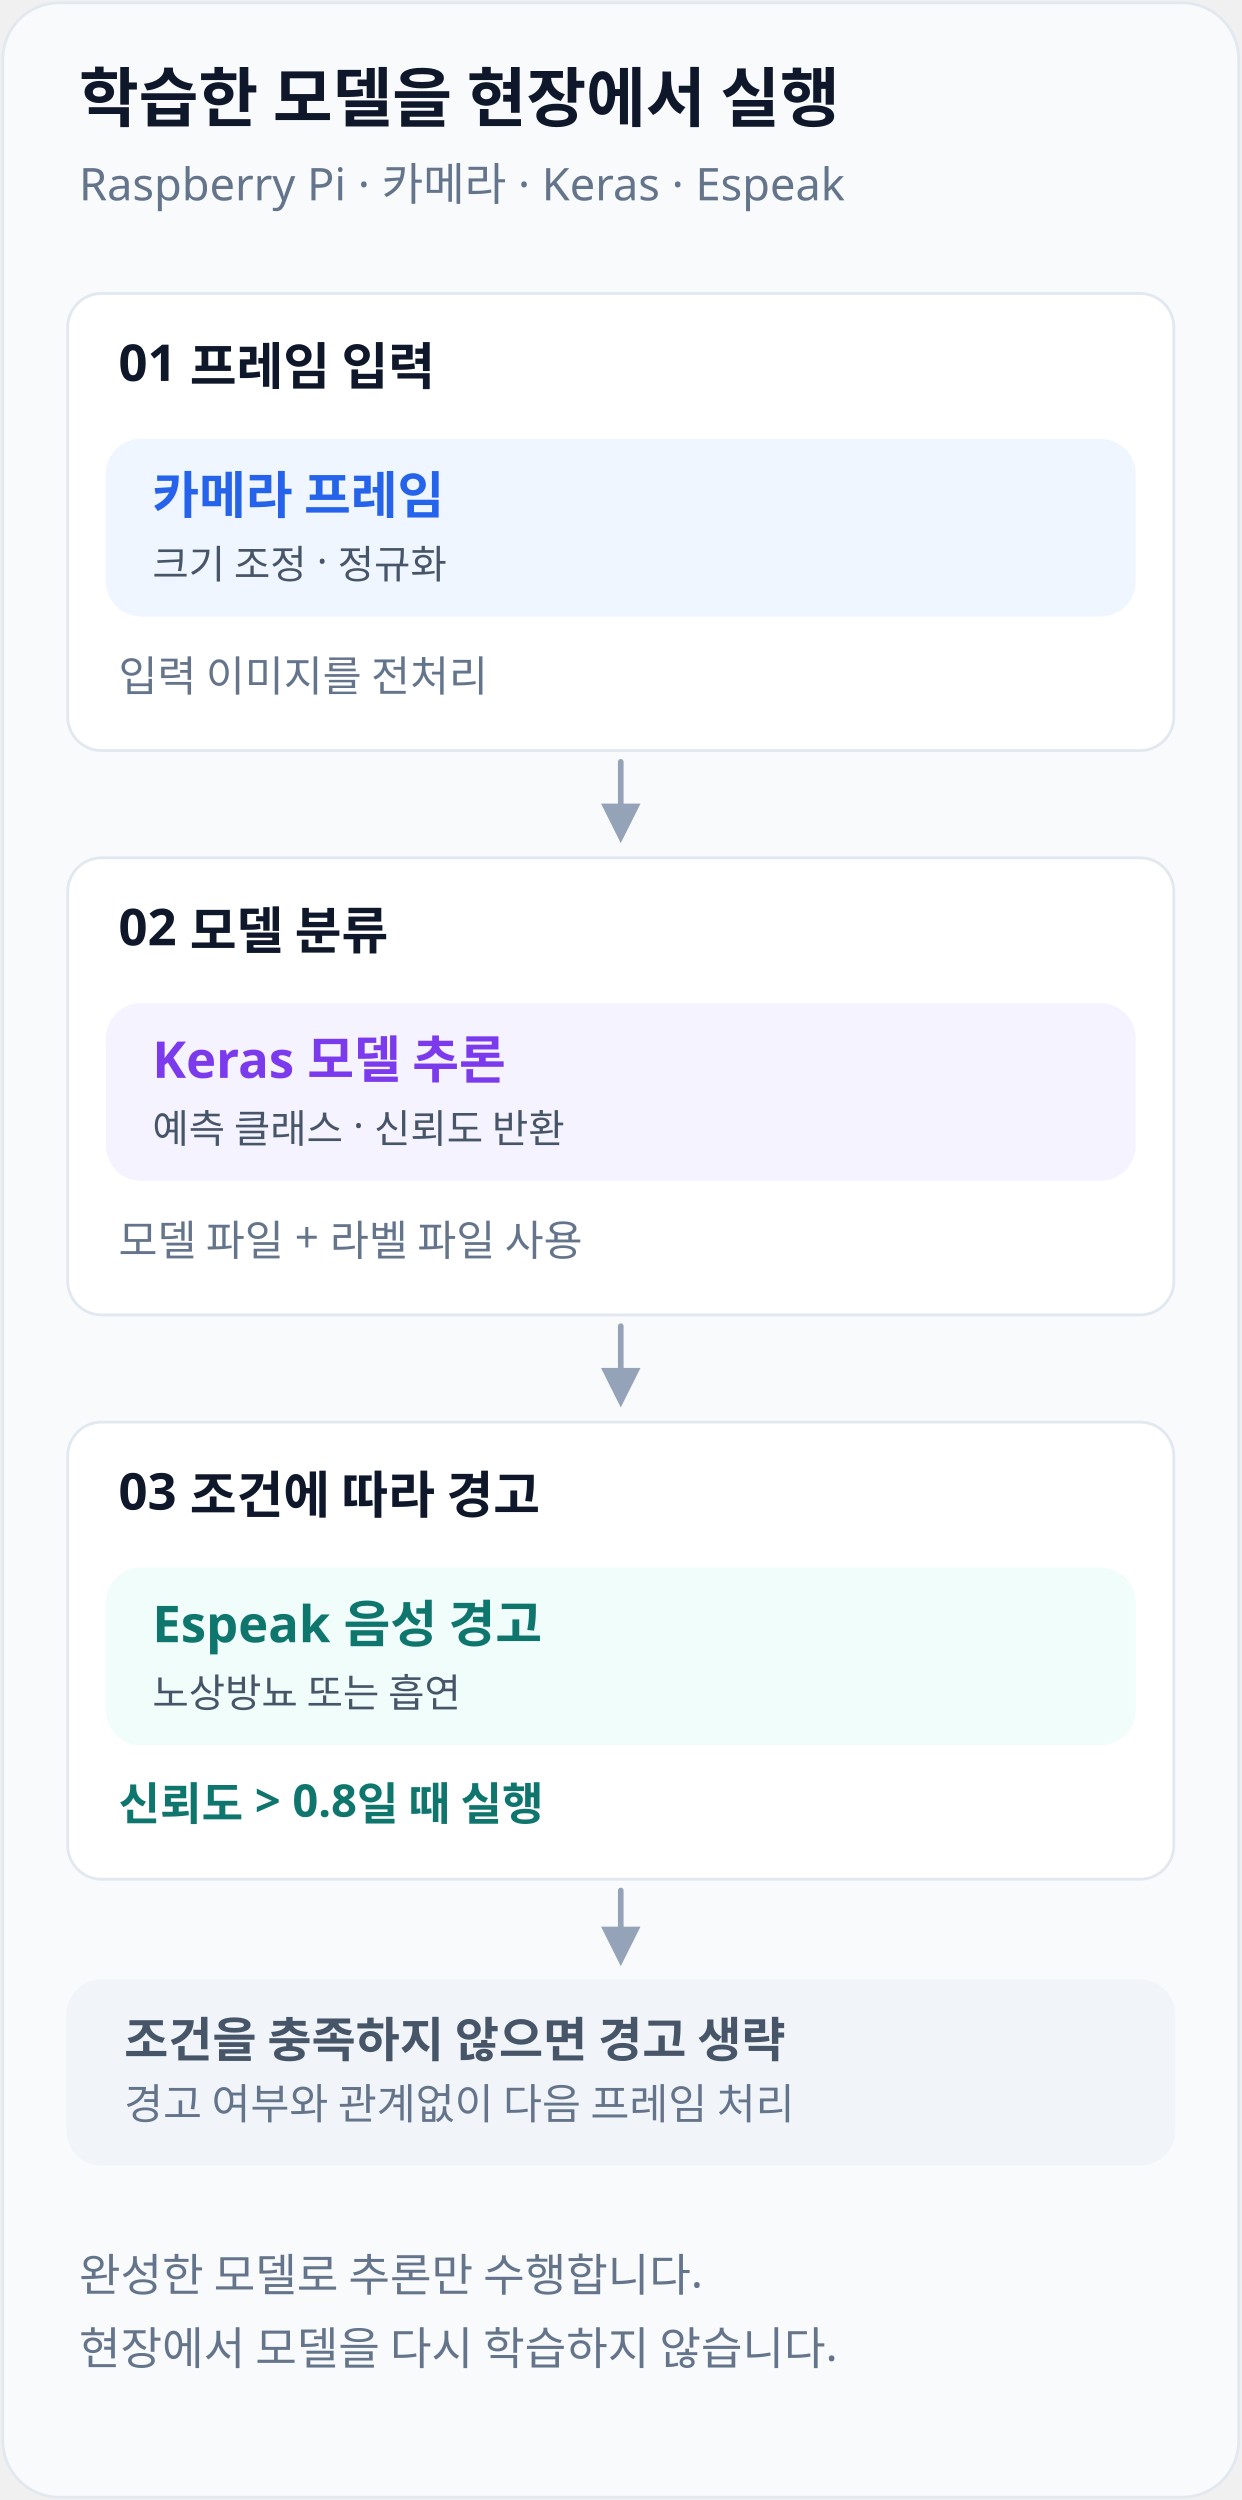
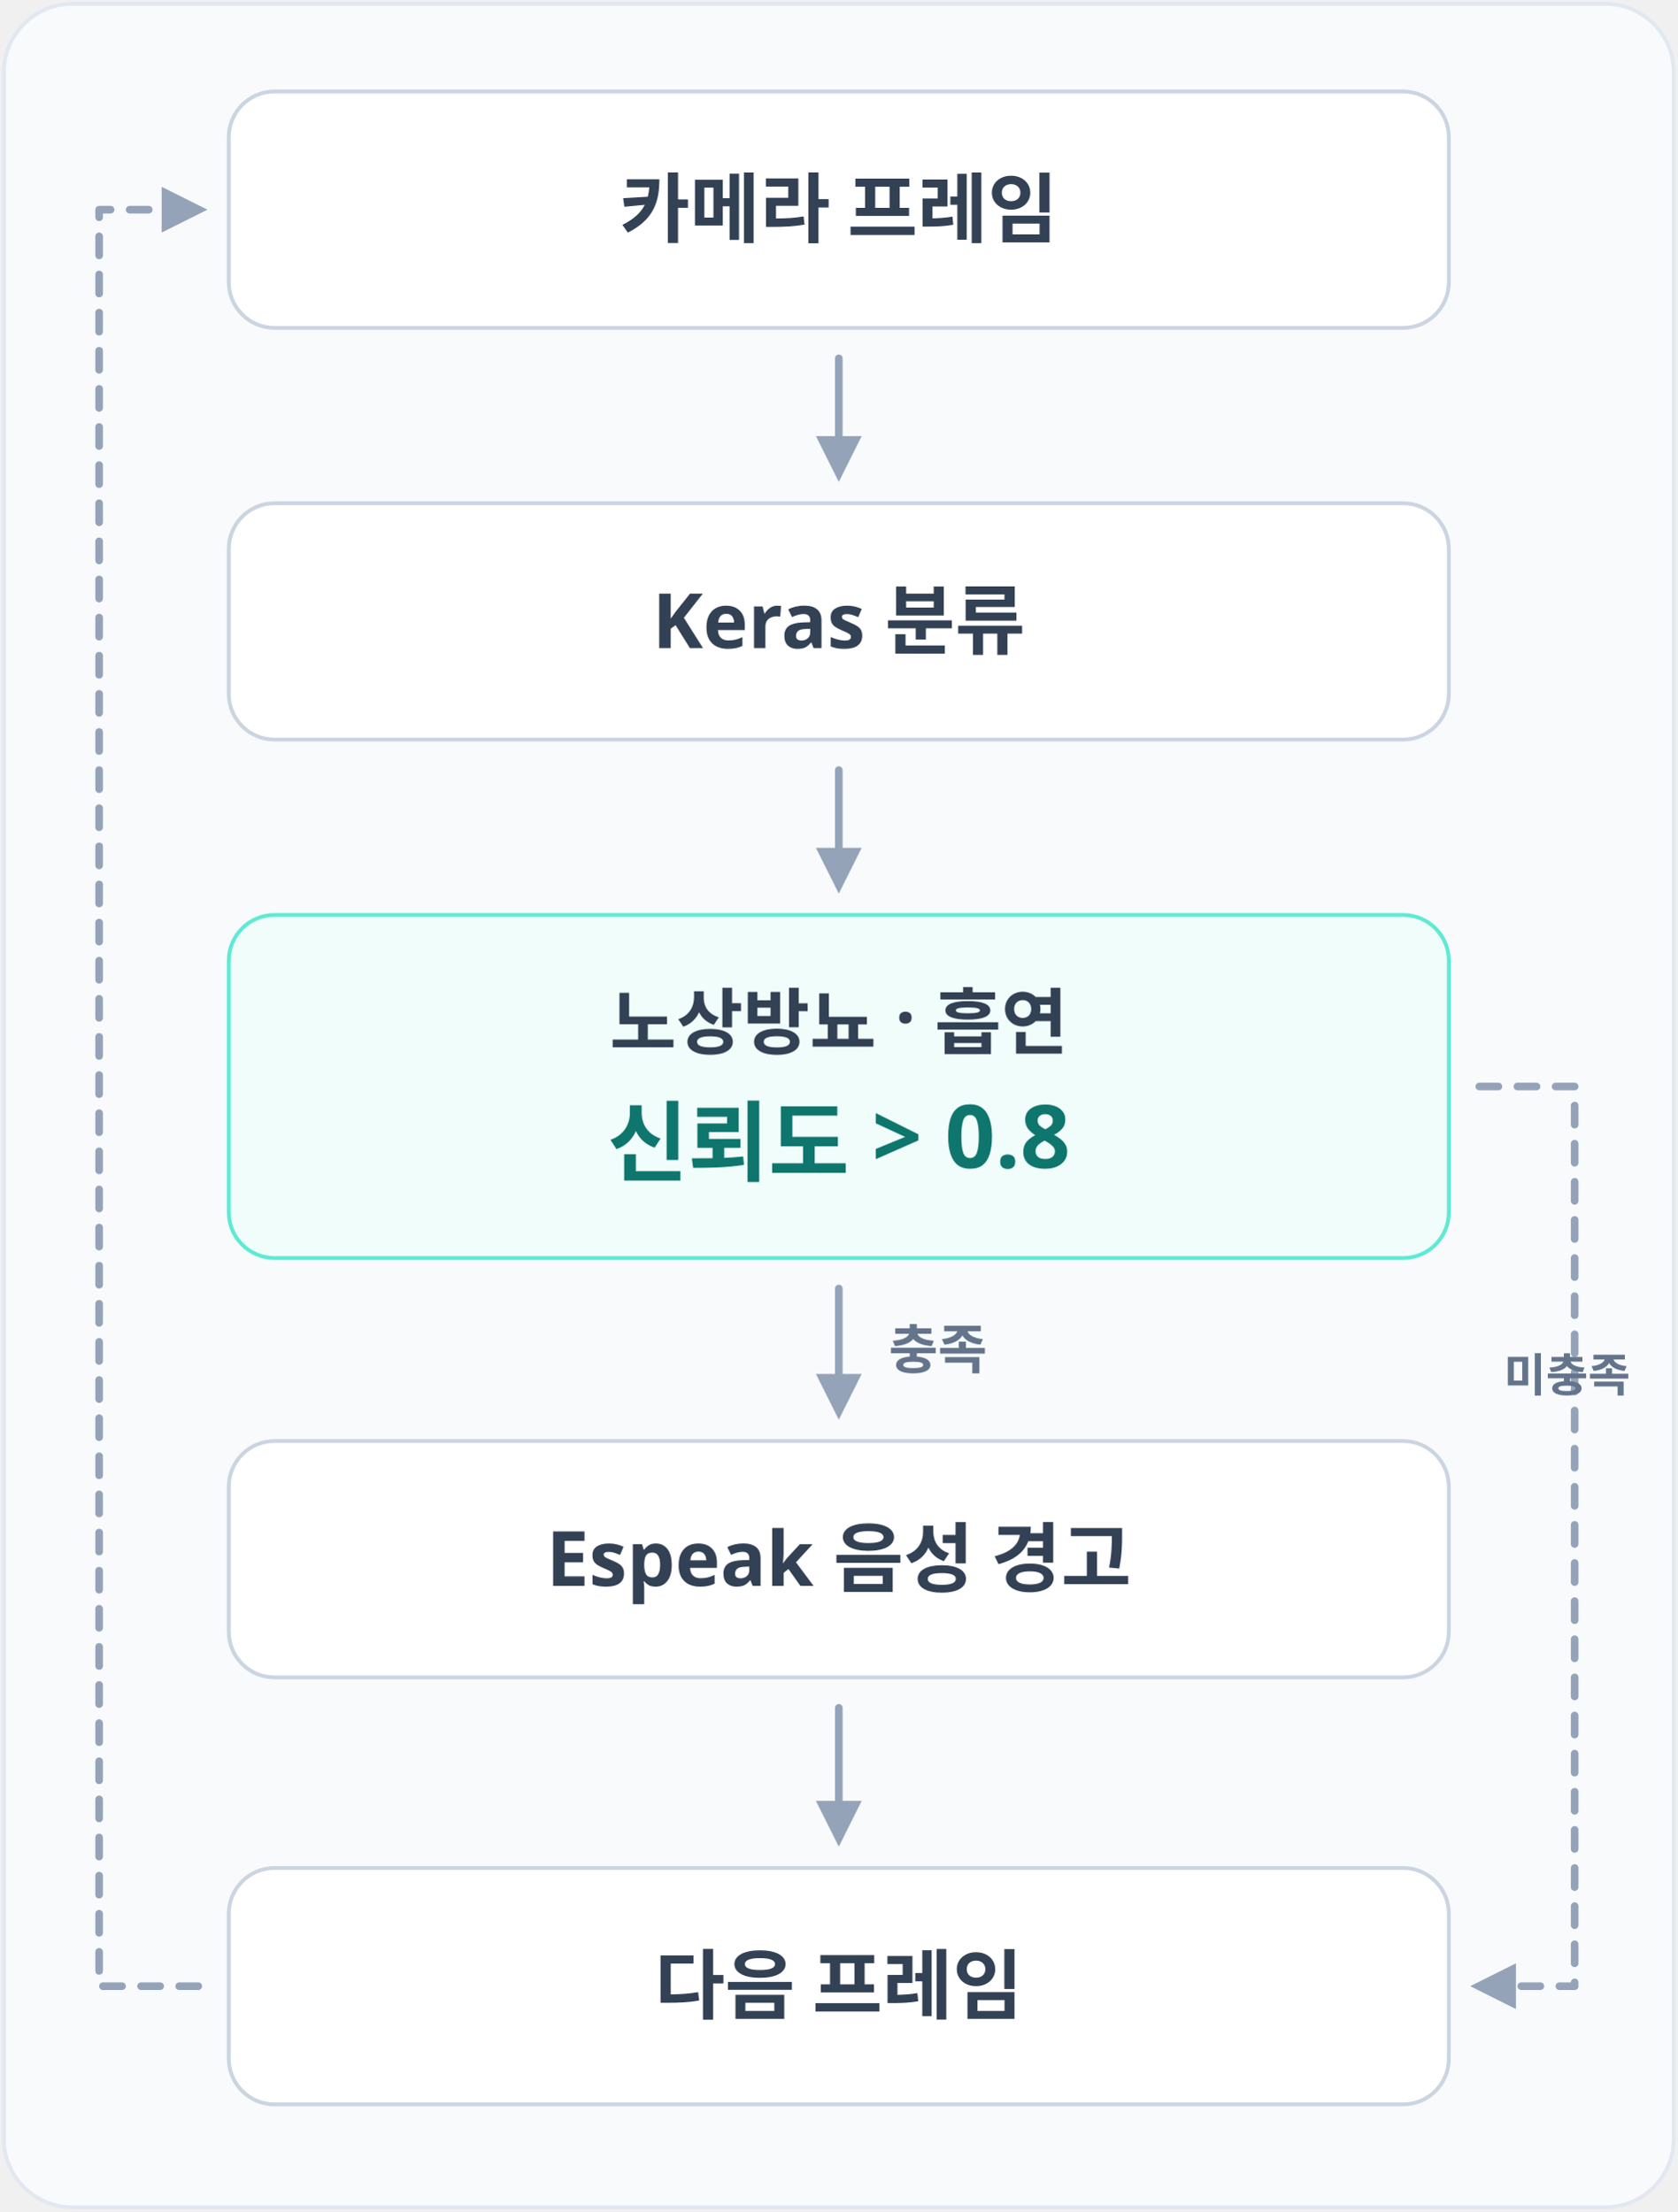
- <svg xmlns="http://www.w3.org/2000/svg" width="440" height="886" viewBox="0 0 440 886" role="img" aria-labelledby="title desc">
+ <svg xmlns="http://www.w3.org/2000/svg" width="440" height="580" viewBox="0 0 440 580" role="img" aria-labelledby="title">
  <defs>
-     <marker id="arrow" viewBox="0 0 10 10" refX="8" refY="5" markerWidth="7" markerHeight="7" orient="auto-start-reverse">
+     <marker id="arrow" viewBox="0 0 10 10" refX="8" refY="5" markerWidth="6" markerHeight="6" orient="auto-start-reverse">
      <path d="M 0 0 L 10 5 L 0 10 z" fill="#94a3b8" />
    </marker>
  </defs>
  <g font-family="'Malgun Gothic','Apple SD Gothic Neo','Noto Sans KR',sans-serif">
-     <rect x="1" y="1" width="438" height="884" rx="20" fill="#f8fafc" stroke="#e2e8f0" />
-     <text x="28" y="43" font-size="23" fill="#0f172a" font-weight="700" text-anchor="start">학습한 모델을 현장에서 실행</text>
-     <text x="28" y="71" font-size="16" fill="#64748b" font-weight="400" text-anchor="start">Raspberry Pi · 카메라 · Keras · Espeak</text>
-     <rect x="24" y="104" width="392" height="162" rx="12" fill="white" stroke="#e2e8f0" />
-     <text x="42" y="135" font-size="18" fill="#0f172a" font-weight="700" text-anchor="start">01  프레임 입력</text>
-     <rect x="38" y="156" width="364" height="62" rx="12" fill="#eff6ff" stroke="#eff6ff" />
-     <text x="54" y="182" font-size="18" fill="#2563eb" font-weight="700" text-anchor="start">카메라 프레임</text>
-     <text x="54" y="205" font-size="14" fill="#475569" font-weight="400" text-anchor="start">크기 조정 · 정규화</text>
-     <text x="42" y="245" font-size="15" fill="#64748b" font-weight="400" text-anchor="start">입력 이미지를 전처리</text>
-     <path d="M 220 270 V 296" fill="none" stroke="#94a3b8" stroke-width="2" stroke-linecap="round" stroke-linejoin="round" marker-end="url(#arrow)" />
-     <rect x="24" y="304" width="392" height="162" rx="12" fill="white" stroke="#e2e8f0" />
-     <text x="42" y="335" font-size="18" fill="#0f172a" font-weight="700" text-anchor="start">02  모델 분류</text>
-     <rect x="38" y="356" width="364" height="62" rx="12" fill="#f5f3ff" stroke="#f5f3ff" />
-     <text x="54" y="382" font-size="18" fill="#7c3aed" font-weight="700" text-anchor="start">Keras 모델 추론</text>
-     <text x="54" y="405" font-size="14" fill="#475569" font-weight="400" text-anchor="start">예측 클래스 · 신뢰도 반환</text>
-     <text x="42" y="445" font-size="15" fill="#64748b" font-weight="400" text-anchor="start">모델 파일 + 라벨 파일 사용</text>
-     <path d="M 220 470 V 496" fill="none" stroke="#94a3b8" stroke-width="2" stroke-linecap="round" stroke-linejoin="round" marker-end="url(#arrow)" />
-     <rect x="24" y="504" width="392" height="162" rx="12" fill="white" stroke="#e2e8f0" />
-     <text x="42" y="535" font-size="18" fill="#0f172a" font-weight="700" text-anchor="start">03  조건에 따라 경고</text>
-     <rect x="38" y="556" width="364" height="62" rx="12" fill="#f0fdfa" stroke="#f0fdfa" />
-     <text x="54" y="582" font-size="18" fill="#0f766e" font-weight="700" text-anchor="start">Espeak 음성 경고</text>
-     <text x="54" y="605" font-size="14" fill="#475569" font-weight="400" text-anchor="start">노상방뇨 또는 흡연</text>
-     <text x="42" y="645" font-size="16" fill="#0f766e" font-weight="700" text-anchor="start">신뢰도 &gt; 0.8일 때 실행</text>
-     <rect x="24" y="702" width="392" height="65" rx="12" fill="#f1f5f9" stroke="#f1f5f9" />
-     <text x="44" y="729" font-size="17" fill="#475569" font-weight="700" text-anchor="start">조건을 충족하지 않으면 경고 생략</text>
-     <text x="44" y="751" font-size="15" fill="#64748b" font-weight="400" text-anchor="start">경고 여부와 관계없이 다음 프레임 처리</text>
-     <path d="M 220 670 V 694" fill="none" stroke="#94a3b8" stroke-width="2" stroke-linecap="round" stroke-linejoin="round" marker-end="url(#arrow)" />
-     <text x="28" y="812" font-size="16" fill="#64748b" font-weight="400" text-anchor="start">완성한 모델로 추론만 수행합니다.</text>
-     <text x="28" y="838" font-size="16" fill="#64748b" font-weight="400" text-anchor="start">현장에서 모델을 다시 학습하지 않습니다.</text>
+     <rect x="1" y="1" width="438" height="578" rx="18" fill="#f8fafc" stroke="#e2e8f0" />
+     <rect x="60" y="24" width="320" height="62" rx="12" fill="#fff" stroke="#cbd5e1" />
+     <text x="220.0" y="62.0" text-anchor="middle" font-size="20" fill="#334155" font-weight="600">카메라 프레임</text>
+     <rect x="60" y="132" width="320" height="62" rx="12" fill="#fff" stroke="#cbd5e1" />
+     <text x="220.0" y="170.0" text-anchor="middle" font-size="20" fill="#334155" font-weight="600">Keras 분류</text>
+     <path d="M 220 94 V 124" fill="none" stroke="#94a3b8" stroke-width="2" stroke-linejoin="round" stroke-linecap="round" marker-end="url(#arrow)" />
+     <path d="M 220 202 V 232" fill="none" stroke="#94a3b8" stroke-width="2" stroke-linejoin="round" stroke-linecap="round" marker-end="url(#arrow)" />
+     <rect x="60" y="240" width="320" height="90" rx="12" fill="#f0fdfa" stroke="#5eead4" />
+     <text x="220" y="275" text-anchor="middle" font-size="19" fill="#334155" font-weight="600">노상방뇨 · 흡연</text>
+     <text x="220" y="308" text-anchor="middle" font-size="23" fill="#0f766e" font-weight="700">신뢰도 &gt; 0.8</text>
+     <path d="M 220 338 V 370" fill="none" stroke="#94a3b8" stroke-width="2" stroke-linejoin="round" stroke-linecap="round" marker-end="url(#arrow)" />
+     <text x="246" y="359" text-anchor="middle" font-size="14" fill="#64748b" font-weight="600">충족</text>
+     <rect x="60" y="378" width="320" height="62" rx="12" fill="#fff" stroke="#cbd5e1" />
+     <text x="220.0" y="416.0" text-anchor="middle" font-size="20" fill="#334155" font-weight="600">Espeak 음성 경고</text>
+     <path d="M 220 448 V 482" fill="none" stroke="#94a3b8" stroke-width="2" stroke-linejoin="round" stroke-linecap="round" marker-end="url(#arrow)" />
+     <rect x="60" y="490" width="320" height="62" rx="12" fill="#fff" stroke="#cbd5e1" />
+     <text x="220.0" y="528.0" text-anchor="middle" font-size="20" fill="#334155" font-weight="600">다음 프레임</text>
+     <path d="M 388 285 H 413 V 521 H 388" fill="none" stroke="#94a3b8" stroke-width="2" stroke-linejoin="round" stroke-linecap="round" marker-end="url(#arrow)" stroke-dasharray="5 5" />
+     <text x="411" y="365" text-anchor="middle" font-size="12" fill="#64748b" font-weight="600">미충족</text>
+     <path d="M 52 521 H 26 V 55 H 52" fill="none" stroke="#94a3b8" stroke-width="2" stroke-linejoin="round" stroke-linecap="round" marker-end="url(#arrow)" stroke-dasharray="5 5" />
  </g>
</svg>
